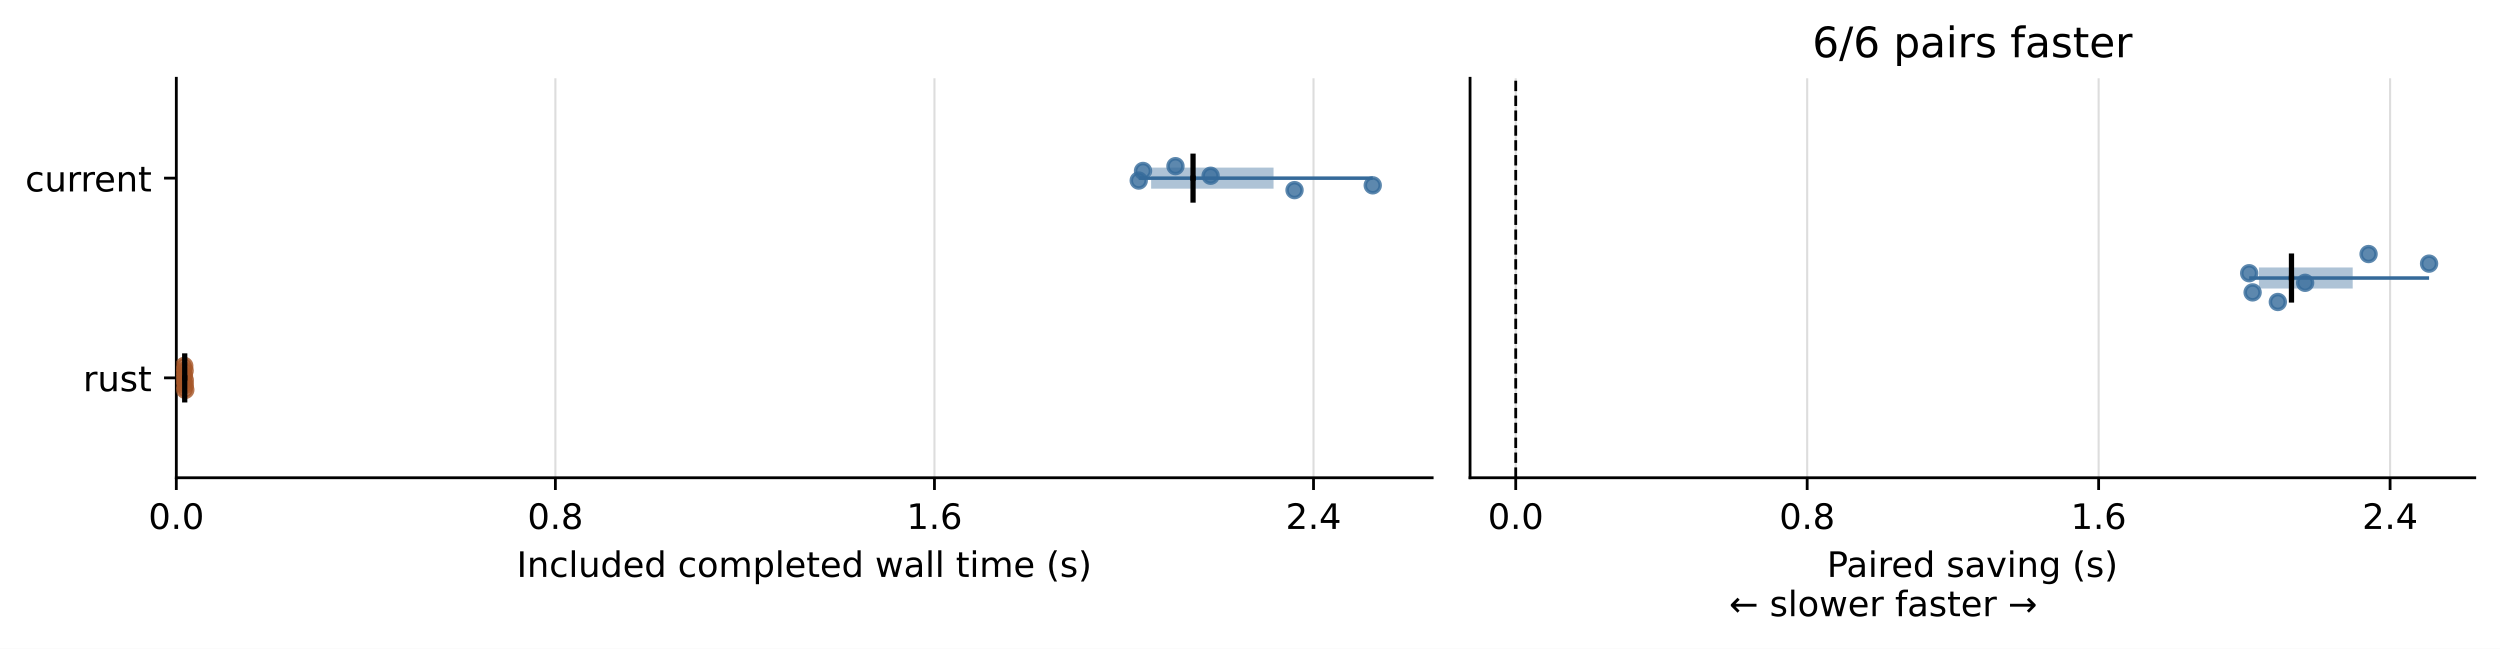
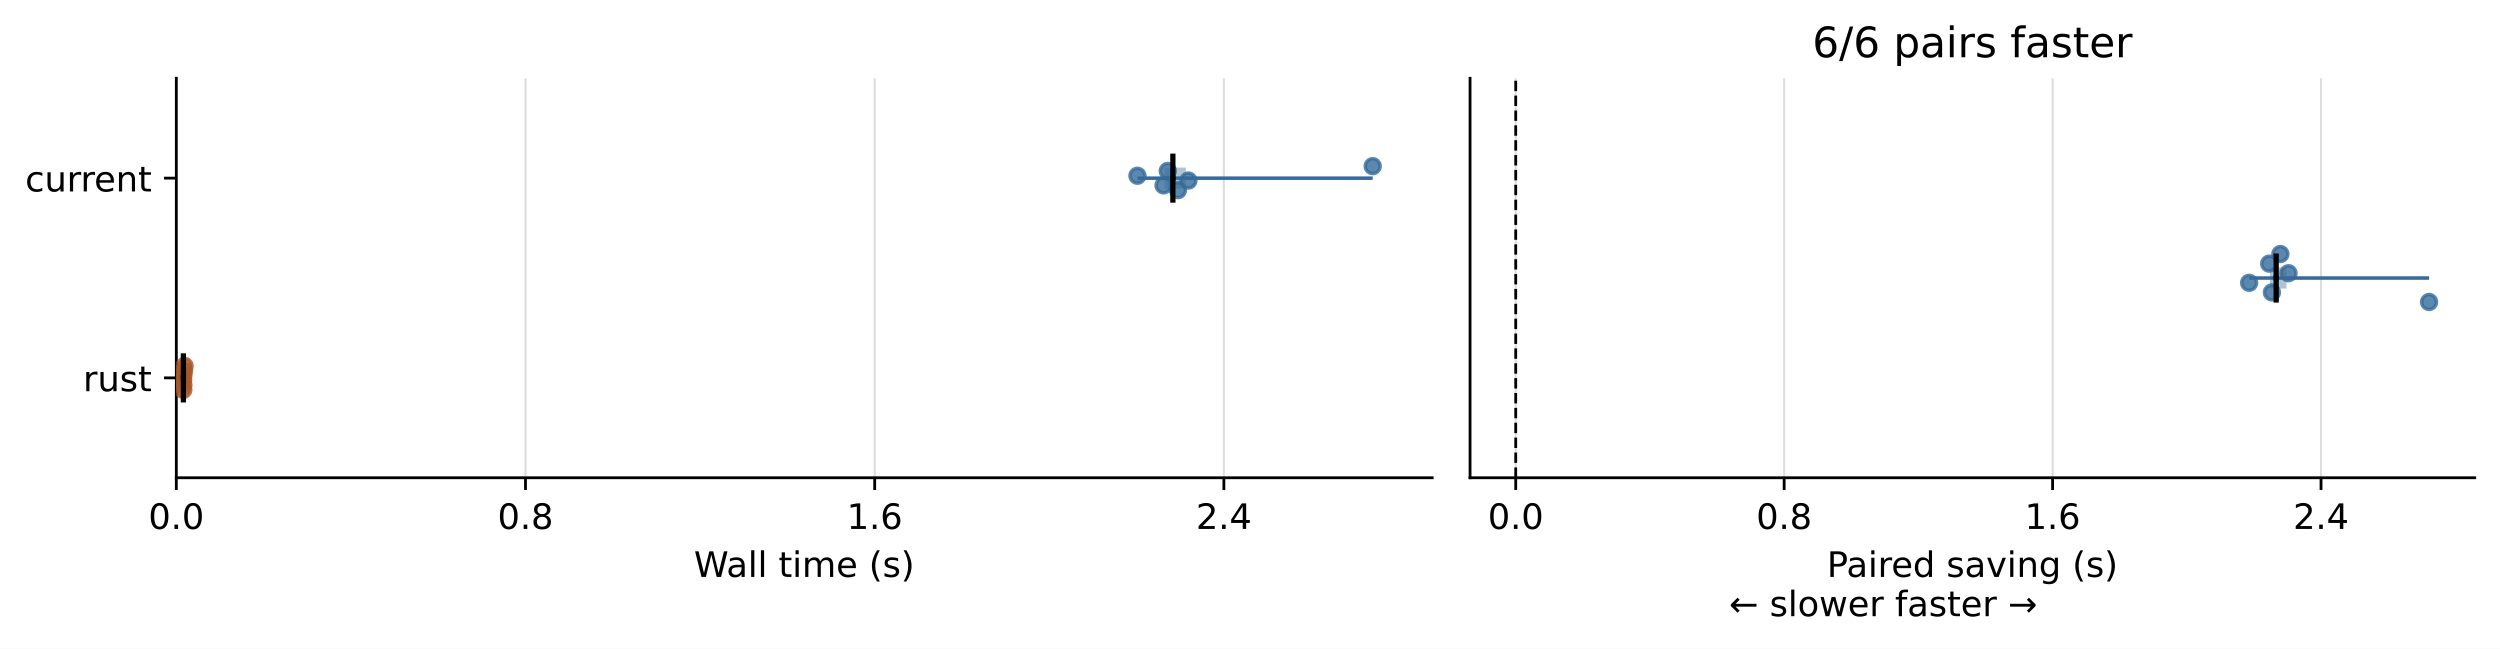
<svg xmlns="http://www.w3.org/2000/svg" xmlns:xlink="http://www.w3.org/1999/xlink" width="712.779pt" height="184.968pt" viewBox="0 0 712.779 184.968" version="1.1">
  <defs>
    <style type="text/css">*{stroke-linejoin: round; stroke-linecap: butt}</style>
  </defs>
  <g id="figure_1">
    <g id="patch_1">
      <path d="M 0 184.968  L 712.779 184.968  L 712.779 0  L 0 0  z " style="fill: #ffffff" />
    </g>
    <g id="axes_1">
      <g id="patch_2">
        <path d="M 50.269 136.214  L 408.33 136.214  L 408.33 22.318  L 50.269 22.318  z " style="fill: #ffffff" />
      </g>
      <g id="matplotlib.axis_1">
        <g id="xtick_1">
          <g id="line2d_1">
-             <path d="M 50.269 136.214  L 50.269 22.318  " clip-path="url(#p53036cbcd1)" style="fill: none; stroke: #dddddd; stroke-width: 0.6; stroke-linecap: square" />
+             <path d="M 50.269 136.214  L 50.269 22.318  " clip-path="url(#p36d662041a)" style="fill: none; stroke: #dddddd; stroke-width: 0.6; stroke-linecap: square" />
          </g>
          <g id="line2d_2">
            <defs>
-               <path id="md8978ae246" d="M 0 0  L 0 3.5  " style="stroke: #000000; stroke-width: 0.8" />
+               <path id="m75c4b4ff55" d="M 0 0  L 0 3.5  " style="stroke: #000000; stroke-width: 0.8" />
            </defs>
            <g>
-               <use xlink:href="#md8978ae246" x="50.269" y="136.214" style="stroke: #000000; stroke-width: 0.8" />
+               <use xlink:href="#m75c4b4ff55" x="50.269" y="136.214" style="stroke: #000000; stroke-width: 0.8" />
            </g>
          </g>
          <g id="text_1">
            <text style="font-size: 10px; font-family: 'DejaVu Sans', 'Bitstream Vera Sans', 'Computer Modern Sans Serif', 'Lucida Grande', 'Verdana', 'Geneva', 'Lucid', 'Arial', 'Helvetica', 'Avant Garde', sans-serif; text-anchor: middle" x="50.269" y="150.813" transform="rotate(-0 50.26875 150.8126)">0.0</text>
          </g>
        </g>
        <g id="xtick_2">
          <g id="line2d_3">
-             <path d="M 158.346 136.214  L 158.346 22.318  " clip-path="url(#p53036cbcd1)" style="fill: none; stroke: #dddddd; stroke-width: 0.6; stroke-linecap: square" />
+             <path d="M 149.826 136.214  L 149.826 22.318  " clip-path="url(#p36d662041a)" style="fill: none; stroke: #dddddd; stroke-width: 0.6; stroke-linecap: square" />
          </g>
          <g id="line2d_4">
            <g>
-               <use xlink:href="#md8978ae246" x="158.346" y="136.214" style="stroke: #000000; stroke-width: 0.8" />
+               <use xlink:href="#m75c4b4ff55" x="149.826" y="136.214" style="stroke: #000000; stroke-width: 0.8" />
            </g>
          </g>
          <g id="text_2">
-             <text style="font-size: 10px; font-family: 'DejaVu Sans', 'Bitstream Vera Sans', 'Computer Modern Sans Serif', 'Lucida Grande', 'Verdana', 'Geneva', 'Lucid', 'Arial', 'Helvetica', 'Avant Garde', sans-serif; text-anchor: middle" x="158.346" y="150.813" transform="rotate(-0 158.346 150.8126)">0.8</text>
+             <text style="font-size: 10px; font-family: 'DejaVu Sans', 'Bitstream Vera Sans', 'Computer Modern Sans Serif', 'Lucida Grande', 'Verdana', 'Geneva', 'Lucid', 'Arial', 'Helvetica', 'Avant Garde', sans-serif; text-anchor: middle" x="149.826" y="150.813" transform="rotate(-0 149.8262 150.8126)">0.8</text>
          </g>
        </g>
        <g id="xtick_3">
          <g id="line2d_5">
-             <path d="M 266.423 136.214  L 266.423 22.318  " clip-path="url(#p53036cbcd1)" style="fill: none; stroke: #dddddd; stroke-width: 0.6; stroke-linecap: square" />
+             <path d="M 249.384 136.214  L 249.384 22.318  " clip-path="url(#p36d662041a)" style="fill: none; stroke: #dddddd; stroke-width: 0.6; stroke-linecap: square" />
          </g>
          <g id="line2d_6">
            <g>
-               <use xlink:href="#md8978ae246" x="266.423" y="136.214" style="stroke: #000000; stroke-width: 0.8" />
+               <use xlink:href="#m75c4b4ff55" x="249.384" y="136.214" style="stroke: #000000; stroke-width: 0.8" />
            </g>
          </g>
          <g id="text_3">
-             <text style="font-size: 10px; font-family: 'DejaVu Sans', 'Bitstream Vera Sans', 'Computer Modern Sans Serif', 'Lucida Grande', 'Verdana', 'Geneva', 'Lucid', 'Arial', 'Helvetica', 'Avant Garde', sans-serif; text-anchor: middle" x="266.423" y="150.813" transform="rotate(-0 266.4232 150.8126)">1.6</text>
+             <text style="font-size: 10px; font-family: 'DejaVu Sans', 'Bitstream Vera Sans', 'Computer Modern Sans Serif', 'Lucida Grande', 'Verdana', 'Geneva', 'Lucid', 'Arial', 'Helvetica', 'Avant Garde', sans-serif; text-anchor: middle" x="249.384" y="150.813" transform="rotate(-0 249.3837 150.8126)">1.6</text>
          </g>
        </g>
        <g id="xtick_4">
          <g id="line2d_7">
-             <path d="M 374.5 136.214  L 374.5 22.318  " clip-path="url(#p53036cbcd1)" style="fill: none; stroke: #dddddd; stroke-width: 0.6; stroke-linecap: square" />
+             <path d="M 348.941 136.214  L 348.941 22.318  " clip-path="url(#p36d662041a)" style="fill: none; stroke: #dddddd; stroke-width: 0.6; stroke-linecap: square" />
          </g>
          <g id="line2d_8">
            <g>
-               <use xlink:href="#md8978ae246" x="374.5" y="136.214" style="stroke: #000000; stroke-width: 0.8" />
+               <use xlink:href="#m75c4b4ff55" x="348.941" y="136.214" style="stroke: #000000; stroke-width: 0.8" />
            </g>
          </g>
          <g id="text_4">
-             <text style="font-size: 10px; font-family: 'DejaVu Sans', 'Bitstream Vera Sans', 'Computer Modern Sans Serif', 'Lucida Grande', 'Verdana', 'Geneva', 'Lucid', 'Arial', 'Helvetica', 'Avant Garde', sans-serif; text-anchor: middle" x="374.5" y="150.813" transform="rotate(-0 374.5004 150.8126)">2.4</text>
+             <text style="font-size: 10px; font-family: 'DejaVu Sans', 'Bitstream Vera Sans', 'Computer Modern Sans Serif', 'Lucida Grande', 'Verdana', 'Geneva', 'Lucid', 'Arial', 'Helvetica', 'Avant Garde', sans-serif; text-anchor: middle" x="348.941" y="150.813" transform="rotate(-0 348.9411 150.8126)">2.4</text>
          </g>
        </g>
        <g id="text_5">
-           <text style="font-size: 10px; font-family: 'DejaVu Sans', 'Bitstream Vera Sans', 'Computer Modern Sans Serif', 'Lucida Grande', 'Verdana', 'Geneva', 'Lucid', 'Arial', 'Helvetica', 'Avant Garde', sans-serif; text-anchor: middle" x="229.299" y="164.491" transform="rotate(-0 229.2993 164.4907)">Included completed wall time (s)</text>
+           <text style="font-size: 10px; font-family: 'DejaVu Sans', 'Bitstream Vera Sans', 'Computer Modern Sans Serif', 'Lucida Grande', 'Verdana', 'Geneva', 'Lucid', 'Arial', 'Helvetica', 'Avant Garde', sans-serif; text-anchor: middle" x="229.299" y="164.491" transform="rotate(-0 229.2993 164.4907)">Wall time (s)</text>
        </g>
      </g>
      <g id="matplotlib.axis_2">
        <g id="ytick_1">
          <g id="line2d_9">
            <defs>
-               <path id="mbb575c0888" d="M 0 0  L -3.5 0  " style="stroke: #000000; stroke-width: 0.8" />
+               <path id="m5cb11bbcf3" d="M 0 0  L -3.5 0  " style="stroke: #000000; stroke-width: 0.8" />
            </defs>
            <g>
-               <use xlink:href="#mbb575c0888" x="50.269" y="50.792" style="stroke: #000000; stroke-width: 0.8" />
+               <use xlink:href="#m5cb11bbcf3" x="50.269" y="50.792" style="stroke: #000000; stroke-width: 0.8" />
            </g>
          </g>
          <g id="text_6">
            <text style="font-size: 10px; font-family: 'DejaVu Sans', 'Bitstream Vera Sans', 'Computer Modern Sans Serif', 'Lucida Grande', 'Verdana', 'Geneva', 'Lucid', 'Arial', 'Helvetica', 'Avant Garde', sans-serif; text-anchor: end" x="43.269" y="54.591" transform="rotate(-0 43.26875 54.59134)">current</text>
          </g>
        </g>
        <g id="ytick_2">
          <g id="line2d_10">
            <g>
-               <use xlink:href="#mbb575c0888" x="50.269" y="107.74" style="stroke: #000000; stroke-width: 0.8" />
+               <use xlink:href="#m5cb11bbcf3" x="50.269" y="107.74" style="stroke: #000000; stroke-width: 0.8" />
            </g>
          </g>
          <g id="text_7">
            <text style="font-size: 10px; font-family: 'DejaVu Sans', 'Bitstream Vera Sans', 'Computer Modern Sans Serif', 'Lucida Grande', 'Verdana', 'Geneva', 'Lucid', 'Arial', 'Helvetica', 'Avant Garde', sans-serif; text-anchor: end" x="43.269" y="111.539" transform="rotate(-0 43.26875 111.5393)">rust</text>
          </g>
        </g>
      </g>
      <g id="LineCollection_1">
-         <path d="M 324.662 50.792  L 391.383 50.792  " clip-path="url(#p53036cbcd1)" style="fill: none; stroke: #356a9a" />
+         <path d="M 324.298 50.792  L 391.372 50.792  " clip-path="url(#p36d662041a)" style="fill: none; stroke: #356a9a" />
      </g>
      <g id="LineCollection_2">
-         <path d="M 328.2 50.792  L 363.104 50.792  " clip-path="url(#p53036cbcd1)" style="fill: none; stroke: #356a9a; stroke-opacity: 0.4; stroke-width: 6" />
+         <path d="M 332.04 50.792  L 338.085 50.792  " clip-path="url(#p36d662041a)" style="fill: none; stroke: #356a9a; stroke-opacity: 0.4; stroke-width: 6" />
      </g>
      <g id="LineCollection_3">
-         <path d="M 52.437 107.74  L 52.83 107.74  " clip-path="url(#p53036cbcd1)" style="fill: none; stroke: #a65628" />
+         <path d="M 52.22 107.74  L 52.627 107.74  " clip-path="url(#p36d662041a)" style="fill: none; stroke: #a65628" />
      </g>
      <g id="LineCollection_4">
-         <path d="M 52.559 107.74  L 52.69 107.74  " clip-path="url(#p53036cbcd1)" style="fill: none; stroke: #a65628; stroke-opacity: 0.4; stroke-width: 6" />
+         <path d="M 52.265 107.74  L 52.431 107.74  " clip-path="url(#p36d662041a)" style="fill: none; stroke: #a65628; stroke-opacity: 0.4; stroke-width: 6" />
      </g>
      <g id="patch_3">
        <path d="M 50.269 136.214  L 50.269 22.318  " style="fill: none; stroke: #000000; stroke-width: 0.8; stroke-linejoin: miter; stroke-linecap: square" />
      </g>
      <g id="patch_4">
        <path d="M 50.269 136.214  L 408.33 136.214  " style="fill: none; stroke: #000000; stroke-width: 0.8; stroke-linejoin: miter; stroke-linecap: square" />
      </g>
      <g id="PathCollection_1">
        <defs>
-           <path id="m84bafecd9f" d="M 0 2.121  C 0.563 2.121 1.102 1.898 1.5 1.5  C 1.898 1.102 2.121 0.563 2.121 0  C 2.121 -0.563 1.898 -1.102 1.5 -1.5  C 1.102 -1.898 0.563 -2.121 0 -2.121  C -0.563 -2.121 -1.102 -1.898 -1.5 -1.5  C -1.898 -1.102 -2.121 -0.563 -2.121 0  C -2.121 0.563 -1.898 1.102 -1.5 1.5  C -1.102 1.898 -0.563 2.121 0 2.121  z " style="stroke: #356a9a; stroke-opacity: 0.8" />
+           <path id="m147a4be058" d="M 0 2.121  C 0.563 2.121 1.102 1.898 1.5 1.5  C 1.898 1.102 2.121 0.563 2.121 0  C 2.121 -0.563 1.898 -1.102 1.5 -1.5  C 1.102 -1.898 0.563 -2.121 0 -2.121  C -0.563 -2.121 -1.102 -1.898 -1.5 -1.5  C -1.898 -1.102 -2.121 -0.563 -2.121 0  C -2.121 0.563 -1.898 1.102 -1.5 1.5  C -1.102 1.898 -0.563 2.121 0 2.121  z " style="stroke: #356a9a; stroke-opacity: 0.8" />
        </defs>
-         <g clip-path="url(#p53036cbcd1)">
-           <use xlink:href="#m84bafecd9f" x="335.138" y="47.375" style="fill: #356a9a; fill-opacity: 0.8; stroke: #356a9a; stroke-opacity: 0.8" />
-           <use xlink:href="#m84bafecd9f" x="325.888" y="48.742" style="fill: #356a9a; fill-opacity: 0.8; stroke: #356a9a; stroke-opacity: 0.8" />
-           <use xlink:href="#m84bafecd9f" x="345.161" y="50.109" style="fill: #356a9a; fill-opacity: 0.8; stroke: #356a9a; stroke-opacity: 0.8" />
-           <use xlink:href="#m84bafecd9f" x="324.662" y="51.476" style="fill: #356a9a; fill-opacity: 0.8; stroke: #356a9a; stroke-opacity: 0.8" />
-           <use xlink:href="#m84bafecd9f" x="391.383" y="52.842" style="fill: #356a9a; fill-opacity: 0.8; stroke: #356a9a; stroke-opacity: 0.8" />
-           <use xlink:href="#m84bafecd9f" x="369.086" y="54.209" style="fill: #356a9a; fill-opacity: 0.8; stroke: #356a9a; stroke-opacity: 0.8" />
+         <g clip-path="url(#p36d662041a)">
+           <use xlink:href="#m147a4be058" x="391.372" y="47.375" style="fill: #356a9a; fill-opacity: 0.8; stroke: #356a9a; stroke-opacity: 0.8" />
+           <use xlink:href="#m147a4be058" x="332.939" y="48.742" style="fill: #356a9a; fill-opacity: 0.8; stroke: #356a9a; stroke-opacity: 0.8" />
+           <use xlink:href="#m147a4be058" x="324.298" y="50.109" style="fill: #356a9a; fill-opacity: 0.8; stroke: #356a9a; stroke-opacity: 0.8" />
+           <use xlink:href="#m147a4be058" x="338.827" y="51.476" style="fill: #356a9a; fill-opacity: 0.8; stroke: #356a9a; stroke-opacity: 0.8" />
+           <use xlink:href="#m147a4be058" x="331.74" y="52.842" style="fill: #356a9a; fill-opacity: 0.8; stroke: #356a9a; stroke-opacity: 0.8" />
+           <use xlink:href="#m147a4be058" x="335.857" y="54.209" style="fill: #356a9a; fill-opacity: 0.8; stroke: #356a9a; stroke-opacity: 0.8" />
        </g>
      </g>
      <g id="PathCollection_2">
        <defs>
-           <path id="mf9acb83077" d="M 0 2.121  C 0.563 2.121 1.102 1.898 1.5 1.5  C 1.898 1.102 2.121 0.563 2.121 0  C 2.121 -0.563 1.898 -1.102 1.5 -1.5  C 1.102 -1.898 0.563 -2.121 0 -2.121  C -0.563 -2.121 -1.102 -1.898 -1.5 -1.5  C -1.898 -1.102 -2.121 -0.563 -2.121 0  C -2.121 0.563 -1.898 1.102 -1.5 1.5  C -1.102 1.898 -0.563 2.121 0 2.121  z " style="stroke: #a65628; stroke-opacity: 0.8" />
+           <path id="m82cf1d590a" d="M 0 2.121  C 0.563 2.121 1.102 1.898 1.5 1.5  C 1.898 1.102 2.121 0.563 2.121 0  C 2.121 -0.563 1.898 -1.102 1.5 -1.5  C 1.102 -1.898 0.563 -2.121 0 -2.121  C -0.563 -2.121 -1.102 -1.898 -1.5 -1.5  C -1.898 -1.102 -2.121 -0.563 -2.121 0  C -2.121 0.563 -1.898 1.102 -1.5 1.5  C -1.102 1.898 -0.563 2.121 0 2.121  z " style="stroke: #a65628; stroke-opacity: 0.8" />
        </defs>
-         <g clip-path="url(#p53036cbcd1)">
-           <use xlink:href="#mf9acb83077" x="52.533" y="104.323" style="fill: #a65628; fill-opacity: 0.8; stroke: #a65628; stroke-opacity: 0.8" />
-           <use xlink:href="#mf9acb83077" x="52.638" y="105.69" style="fill: #a65628; fill-opacity: 0.8; stroke: #a65628; stroke-opacity: 0.8" />
-           <use xlink:href="#mf9acb83077" x="52.437" y="107.057" style="fill: #a65628; fill-opacity: 0.8; stroke: #a65628; stroke-opacity: 0.8" />
-           <use xlink:href="#mf9acb83077" x="52.686" y="108.424" style="fill: #a65628; fill-opacity: 0.8; stroke: #a65628; stroke-opacity: 0.8" />
-           <use xlink:href="#mf9acb83077" x="52.692" y="109.79" style="fill: #a65628; fill-opacity: 0.8; stroke: #a65628; stroke-opacity: 0.8" />
-           <use xlink:href="#mf9acb83077" x="52.83" y="111.157" style="fill: #a65628; fill-opacity: 0.8; stroke: #a65628; stroke-opacity: 0.8" />
+         <g clip-path="url(#p36d662041a)">
+           <use xlink:href="#m82cf1d590a" x="52.627" y="104.323" style="fill: #a65628; fill-opacity: 0.8; stroke: #a65628; stroke-opacity: 0.8" />
+           <use xlink:href="#m82cf1d590a" x="52.478" y="105.69" style="fill: #a65628; fill-opacity: 0.8; stroke: #a65628; stroke-opacity: 0.8" />
+           <use xlink:href="#m82cf1d590a" x="52.288" y="107.057" style="fill: #a65628; fill-opacity: 0.8; stroke: #a65628; stroke-opacity: 0.8" />
+           <use xlink:href="#m82cf1d590a" x="52.22" y="108.424" style="fill: #a65628; fill-opacity: 0.8; stroke: #a65628; stroke-opacity: 0.8" />
+           <use xlink:href="#m82cf1d590a" x="52.283" y="109.79" style="fill: #a65628; fill-opacity: 0.8; stroke: #a65628; stroke-opacity: 0.8" />
+           <use xlink:href="#m82cf1d590a" x="52.259" y="111.157" style="fill: #a65628; fill-opacity: 0.8; stroke: #a65628; stroke-opacity: 0.8" />
        </g>
      </g>
      <g id="line2d_11">
-         <path d="M 340.149 50.792  " clip-path="url(#p53036cbcd1)" style="fill: none; stroke: #000000; stroke-width: 1.5; stroke-linecap: square" />
+         <path d="M 334.398 50.792  " clip-path="url(#p36d662041a)" style="fill: none; stroke: #000000; stroke-width: 1.5; stroke-linecap: square" />
        <defs>
-           <path id="m9b8630fb3a" d="M 0 7  L 0 -7  " style="stroke: #000000; stroke-width: 1.5" />
+           <path id="m072dd44ce7" d="M 0 7  L 0 -7  " style="stroke: #000000; stroke-width: 1.5" />
        </defs>
-         <g clip-path="url(#p53036cbcd1)">
-           <use xlink:href="#m9b8630fb3a" x="340.149" y="50.792" style="stroke: #000000; stroke-width: 1.5" />
+         <g clip-path="url(#p36d662041a)">
+           <use xlink:href="#m072dd44ce7" x="334.398" y="50.792" style="stroke: #000000; stroke-width: 1.5" />
        </g>
      </g>
      <g id="line2d_12">
-         <path d="M 52.662 107.74  " clip-path="url(#p53036cbcd1)" style="fill: none; stroke: #000000; stroke-width: 1.5; stroke-linecap: square" />
-         <g clip-path="url(#p53036cbcd1)">
-           <use xlink:href="#m9b8630fb3a" x="52.662" y="107.74" style="stroke: #000000; stroke-width: 1.5" />
+         <path d="M 52.286 107.74  " clip-path="url(#p36d662041a)" style="fill: none; stroke: #000000; stroke-width: 1.5; stroke-linecap: square" />
+         <g clip-path="url(#p36d662041a)">
+           <use xlink:href="#m072dd44ce7" x="52.286" y="107.74" style="stroke: #000000; stroke-width: 1.5" />
        </g>
      </g>
    </g>
    <g id="axes_2">
      <g id="patch_5">
        <path d="M 419.13 136.214  L 705.579 136.214  L 705.579 22.318  L 419.13 22.318  z " style="fill: #ffffff" />
      </g>
      <g id="matplotlib.axis_3">
        <g id="xtick_5">
          <g id="line2d_13">
-             <path d="M 432.15 136.214  L 432.15 22.318  " clip-path="url(#pf03ea0028e)" style="fill: none; stroke: #dddddd; stroke-width: 0.6; stroke-linecap: square" />
+             <path d="M 432.15 136.214  L 432.15 22.318  " clip-path="url(#p11f3bbb2e8)" style="fill: none; stroke: #dddddd; stroke-width: 0.6; stroke-linecap: square" />
          </g>
          <g id="line2d_14">
            <g>
-               <use xlink:href="#md8978ae246" x="432.15" y="136.214" style="stroke: #000000; stroke-width: 0.8" />
+               <use xlink:href="#m75c4b4ff55" x="432.15" y="136.214" style="stroke: #000000; stroke-width: 0.8" />
            </g>
          </g>
          <g id="text_8">
            <text style="font-size: 10px; font-family: 'DejaVu Sans', 'Bitstream Vera Sans', 'Computer Modern Sans Serif', 'Lucida Grande', 'Verdana', 'Geneva', 'Lucid', 'Arial', 'Helvetica', 'Avant Garde', sans-serif; text-anchor: middle" x="432.15" y="150.813" transform="rotate(-0 432.1503 150.8126)">0.0</text>
          </g>
        </g>
        <g id="xtick_6">
          <g id="line2d_15">
-             <path d="M 515.247 136.214  L 515.247 22.318  " clip-path="url(#pf03ea0028e)" style="fill: none; stroke: #dddddd; stroke-width: 0.6; stroke-linecap: square" />
+             <path d="M 508.684 136.214  L 508.684 22.318  " clip-path="url(#p11f3bbb2e8)" style="fill: none; stroke: #dddddd; stroke-width: 0.6; stroke-linecap: square" />
          </g>
          <g id="line2d_16">
            <g>
-               <use xlink:href="#md8978ae246" x="515.247" y="136.214" style="stroke: #000000; stroke-width: 0.8" />
+               <use xlink:href="#m75c4b4ff55" x="508.684" y="136.214" style="stroke: #000000; stroke-width: 0.8" />
            </g>
          </g>
          <g id="text_9">
-             <text style="font-size: 10px; font-family: 'DejaVu Sans', 'Bitstream Vera Sans', 'Computer Modern Sans Serif', 'Lucida Grande', 'Verdana', 'Geneva', 'Lucid', 'Arial', 'Helvetica', 'Avant Garde', sans-serif; text-anchor: middle" x="515.247" y="150.813" transform="rotate(-0 515.2473 150.8126)">0.8</text>
+             <text style="font-size: 10px; font-family: 'DejaVu Sans', 'Bitstream Vera Sans', 'Computer Modern Sans Serif', 'Lucida Grande', 'Verdana', 'Geneva', 'Lucid', 'Arial', 'Helvetica', 'Avant Garde', sans-serif; text-anchor: middle" x="508.684" y="150.813" transform="rotate(-0 508.6843 150.8126)">0.8</text>
          </g>
        </g>
        <g id="xtick_7">
          <g id="line2d_17">
-             <path d="M 598.344 136.214  L 598.344 22.318  " clip-path="url(#pf03ea0028e)" style="fill: none; stroke: #dddddd; stroke-width: 0.6; stroke-linecap: square" />
+             <path d="M 585.218 136.214  L 585.218 22.318  " clip-path="url(#p11f3bbb2e8)" style="fill: none; stroke: #dddddd; stroke-width: 0.6; stroke-linecap: square" />
          </g>
          <g id="line2d_18">
            <g>
-               <use xlink:href="#md8978ae246" x="598.344" y="136.214" style="stroke: #000000; stroke-width: 0.8" />
+               <use xlink:href="#m75c4b4ff55" x="585.218" y="136.214" style="stroke: #000000; stroke-width: 0.8" />
            </g>
          </g>
          <g id="text_10">
-             <text style="font-size: 10px; font-family: 'DejaVu Sans', 'Bitstream Vera Sans', 'Computer Modern Sans Serif', 'Lucida Grande', 'Verdana', 'Geneva', 'Lucid', 'Arial', 'Helvetica', 'Avant Garde', sans-serif; text-anchor: middle" x="598.344" y="150.813" transform="rotate(-0 598.3443 150.8126)">1.6</text>
+             <text style="font-size: 10px; font-family: 'DejaVu Sans', 'Bitstream Vera Sans', 'Computer Modern Sans Serif', 'Lucida Grande', 'Verdana', 'Geneva', 'Lucid', 'Arial', 'Helvetica', 'Avant Garde', sans-serif; text-anchor: middle" x="585.218" y="150.813" transform="rotate(-0 585.2183 150.8126)">1.6</text>
          </g>
        </g>
        <g id="xtick_8">
          <g id="line2d_19">
-             <path d="M 681.441 136.214  L 681.441 22.318  " clip-path="url(#pf03ea0028e)" style="fill: none; stroke: #dddddd; stroke-width: 0.6; stroke-linecap: square" />
+             <path d="M 661.752 136.214  L 661.752 22.318  " clip-path="url(#p11f3bbb2e8)" style="fill: none; stroke: #dddddd; stroke-width: 0.6; stroke-linecap: square" />
          </g>
          <g id="line2d_20">
            <g>
-               <use xlink:href="#md8978ae246" x="681.441" y="136.214" style="stroke: #000000; stroke-width: 0.8" />
+               <use xlink:href="#m75c4b4ff55" x="661.752" y="136.214" style="stroke: #000000; stroke-width: 0.8" />
            </g>
          </g>
          <g id="text_11">
-             <text style="font-size: 10px; font-family: 'DejaVu Sans', 'Bitstream Vera Sans', 'Computer Modern Sans Serif', 'Lucida Grande', 'Verdana', 'Geneva', 'Lucid', 'Arial', 'Helvetica', 'Avant Garde', sans-serif; text-anchor: middle" x="681.441" y="150.813" transform="rotate(-0 681.4413 150.8126)">2.4</text>
+             <text style="font-size: 10px; font-family: 'DejaVu Sans', 'Bitstream Vera Sans', 'Computer Modern Sans Serif', 'Lucida Grande', 'Verdana', 'Geneva', 'Lucid', 'Arial', 'Helvetica', 'Avant Garde', sans-serif; text-anchor: middle" x="661.752" y="150.813" transform="rotate(-0 661.7523 150.8126)">2.4</text>
          </g>
        </g>
        <g id="text_12">
          <text style="font-size: 10px; font-family: 'DejaVu Sans', 'Bitstream Vera Sans', 'Computer Modern Sans Serif', 'Lucida Grande', 'Verdana', 'Geneva', 'Lucid', 'Arial', 'Helvetica', 'Avant Garde', sans-serif" transform="translate(520.8731 164.4907)">Paired saving (s)</text>
          <text style="font-size: 10px; font-family: 'DejaVu Sans', 'Bitstream Vera Sans', 'Computer Modern Sans Serif', 'Lucida Grande', 'Verdana', 'Geneva', 'Lucid', 'Arial', 'Helvetica', 'Avant Garde', sans-serif" transform="translate(492.9871 175.6885)">← slower                 faster →</text>
        </g>
      </g>
      <g id="matplotlib.axis_4" />
      <g id="LineCollection_5">
-         <path d="M 641.264 79.266  L 692.558 79.266  " clip-path="url(#pf03ea0028e)" style="fill: none; stroke: #356a9a" />
+         <path d="M 641.256 79.266  L 692.558 79.266  " clip-path="url(#p11f3bbb2e8)" style="fill: none; stroke: #356a9a" />
      </g>
      <g id="LineCollection_6">
-         <path d="M 644.041 79.266  L 670.785 79.266  " clip-path="url(#pf03ea0028e)" style="fill: none; stroke: #356a9a; stroke-opacity: 0.4; stroke-width: 6" />
+         <path d="M 647.174 79.266  L 651.899 79.266  " clip-path="url(#p11f3bbb2e8)" style="fill: none; stroke: #356a9a; stroke-opacity: 0.4; stroke-width: 6" />
      </g>
      <g id="line2d_21">
-         <path d="M 432.15 136.214  L 432.15 22.318  " clip-path="url(#pf03ea0028e)" style="fill: none; stroke-dasharray: 2.96,1.28; stroke-dashoffset: 0; stroke: #000000; stroke-width: 0.8" />
+         <path d="M 432.15 136.214  L 432.15 22.318  " clip-path="url(#p11f3bbb2e8)" style="fill: none; stroke-dasharray: 2.96,1.28; stroke-dashoffset: 0; stroke: #000000; stroke-width: 0.8" />
      </g>
      <g id="patch_6">
        <path d="M 419.13 136.214  L 419.13 22.318  " style="fill: none; stroke: #000000; stroke-width: 0.8; stroke-linejoin: miter; stroke-linecap: square" />
      </g>
      <g id="patch_7">
        <path d="M 419.13 136.214  L 705.579 136.214  " style="fill: none; stroke: #000000; stroke-width: 0.8; stroke-linejoin: miter; stroke-linecap: square" />
      </g>
      <g id="PathCollection_3">
-         <g clip-path="url(#pf03ea0028e)">
-           <use xlink:href="#m84bafecd9f" x="649.436" y="86.1" style="fill: #356a9a; fill-opacity: 0.8; stroke: #356a9a; stroke-opacity: 0.8" />
-           <use xlink:href="#m84bafecd9f" x="642.243" y="83.366" style="fill: #356a9a; fill-opacity: 0.8; stroke: #356a9a; stroke-opacity: 0.8" />
-           <use xlink:href="#m84bafecd9f" x="657.216" y="80.633" style="fill: #356a9a; fill-opacity: 0.8; stroke: #356a9a; stroke-opacity: 0.8" />
-           <use xlink:href="#m84bafecd9f" x="641.264" y="77.899" style="fill: #356a9a; fill-opacity: 0.8; stroke: #356a9a; stroke-opacity: 0.8" />
-           <use xlink:href="#m84bafecd9f" x="692.558" y="75.166" style="fill: #356a9a; fill-opacity: 0.8; stroke: #356a9a; stroke-opacity: 0.8" />
-           <use xlink:href="#m84bafecd9f" x="675.309" y="72.432" style="fill: #356a9a; fill-opacity: 0.8; stroke: #356a9a; stroke-opacity: 0.8" />
+         <g clip-path="url(#p11f3bbb2e8)">
+           <use xlink:href="#m147a4be058" x="692.558" y="86.1" style="fill: #356a9a; fill-opacity: 0.8; stroke: #356a9a; stroke-opacity: 0.8" />
+           <use xlink:href="#m147a4be058" x="647.752" y="83.366" style="fill: #356a9a; fill-opacity: 0.8; stroke: #356a9a; stroke-opacity: 0.8" />
+           <use xlink:href="#m147a4be058" x="641.256" y="80.633" style="fill: #356a9a; fill-opacity: 0.8; stroke: #356a9a; stroke-opacity: 0.8" />
+           <use xlink:href="#m147a4be058" x="652.477" y="77.899" style="fill: #356a9a; fill-opacity: 0.8; stroke: #356a9a; stroke-opacity: 0.8" />
+           <use xlink:href="#m147a4be058" x="646.981" y="75.166" style="fill: #356a9a; fill-opacity: 0.8; stroke: #356a9a; stroke-opacity: 0.8" />
+           <use xlink:href="#m147a4be058" x="650.163" y="72.432" style="fill: #356a9a; fill-opacity: 0.8; stroke: #356a9a; stroke-opacity: 0.8" />
        </g>
      </g>
      <g id="text_13">
        <text style="font-size: 12px; font-family: 'DejaVu Sans', 'Bitstream Vera Sans', 'Computer Modern Sans Serif', 'Lucida Grande', 'Verdana', 'Geneva', 'Lucid', 'Arial', 'Helvetica', 'Avant Garde', sans-serif; text-anchor: middle" x="562.354" y="16.318" transform="rotate(-0 562.3543 16.31812)">6/6 pairs faster</text>
      </g>
      <g id="line2d_22">
-         <path d="M 653.326 79.266  " clip-path="url(#pf03ea0028e)" style="fill: none; stroke: #000000; stroke-width: 1.5; stroke-linecap: square" />
-         <g clip-path="url(#pf03ea0028e)">
-           <use xlink:href="#m9b8630fb3a" x="653.326" y="79.266" style="stroke: #000000; stroke-width: 1.5" />
+         <path d="M 648.958 79.266  " clip-path="url(#p11f3bbb2e8)" style="fill: none; stroke: #000000; stroke-width: 1.5; stroke-linecap: square" />
+         <g clip-path="url(#p11f3bbb2e8)">
+           <use xlink:href="#m072dd44ce7" x="648.958" y="79.266" style="stroke: #000000; stroke-width: 1.5" />
        </g>
      </g>
    </g>
  </g>
  <defs>
-     <clipPath id="p53036cbcd1">
+     <clipPath id="p36d662041a">
      <rect x="50.269" y="22.318" width="358.061" height="113.896" />
    </clipPath>
-     <clipPath id="pf03ea0028e">
+     <clipPath id="p11f3bbb2e8">
      <rect x="419.13" y="22.318" width="286.449" height="113.896" />
    </clipPath>
  </defs>
</svg>
